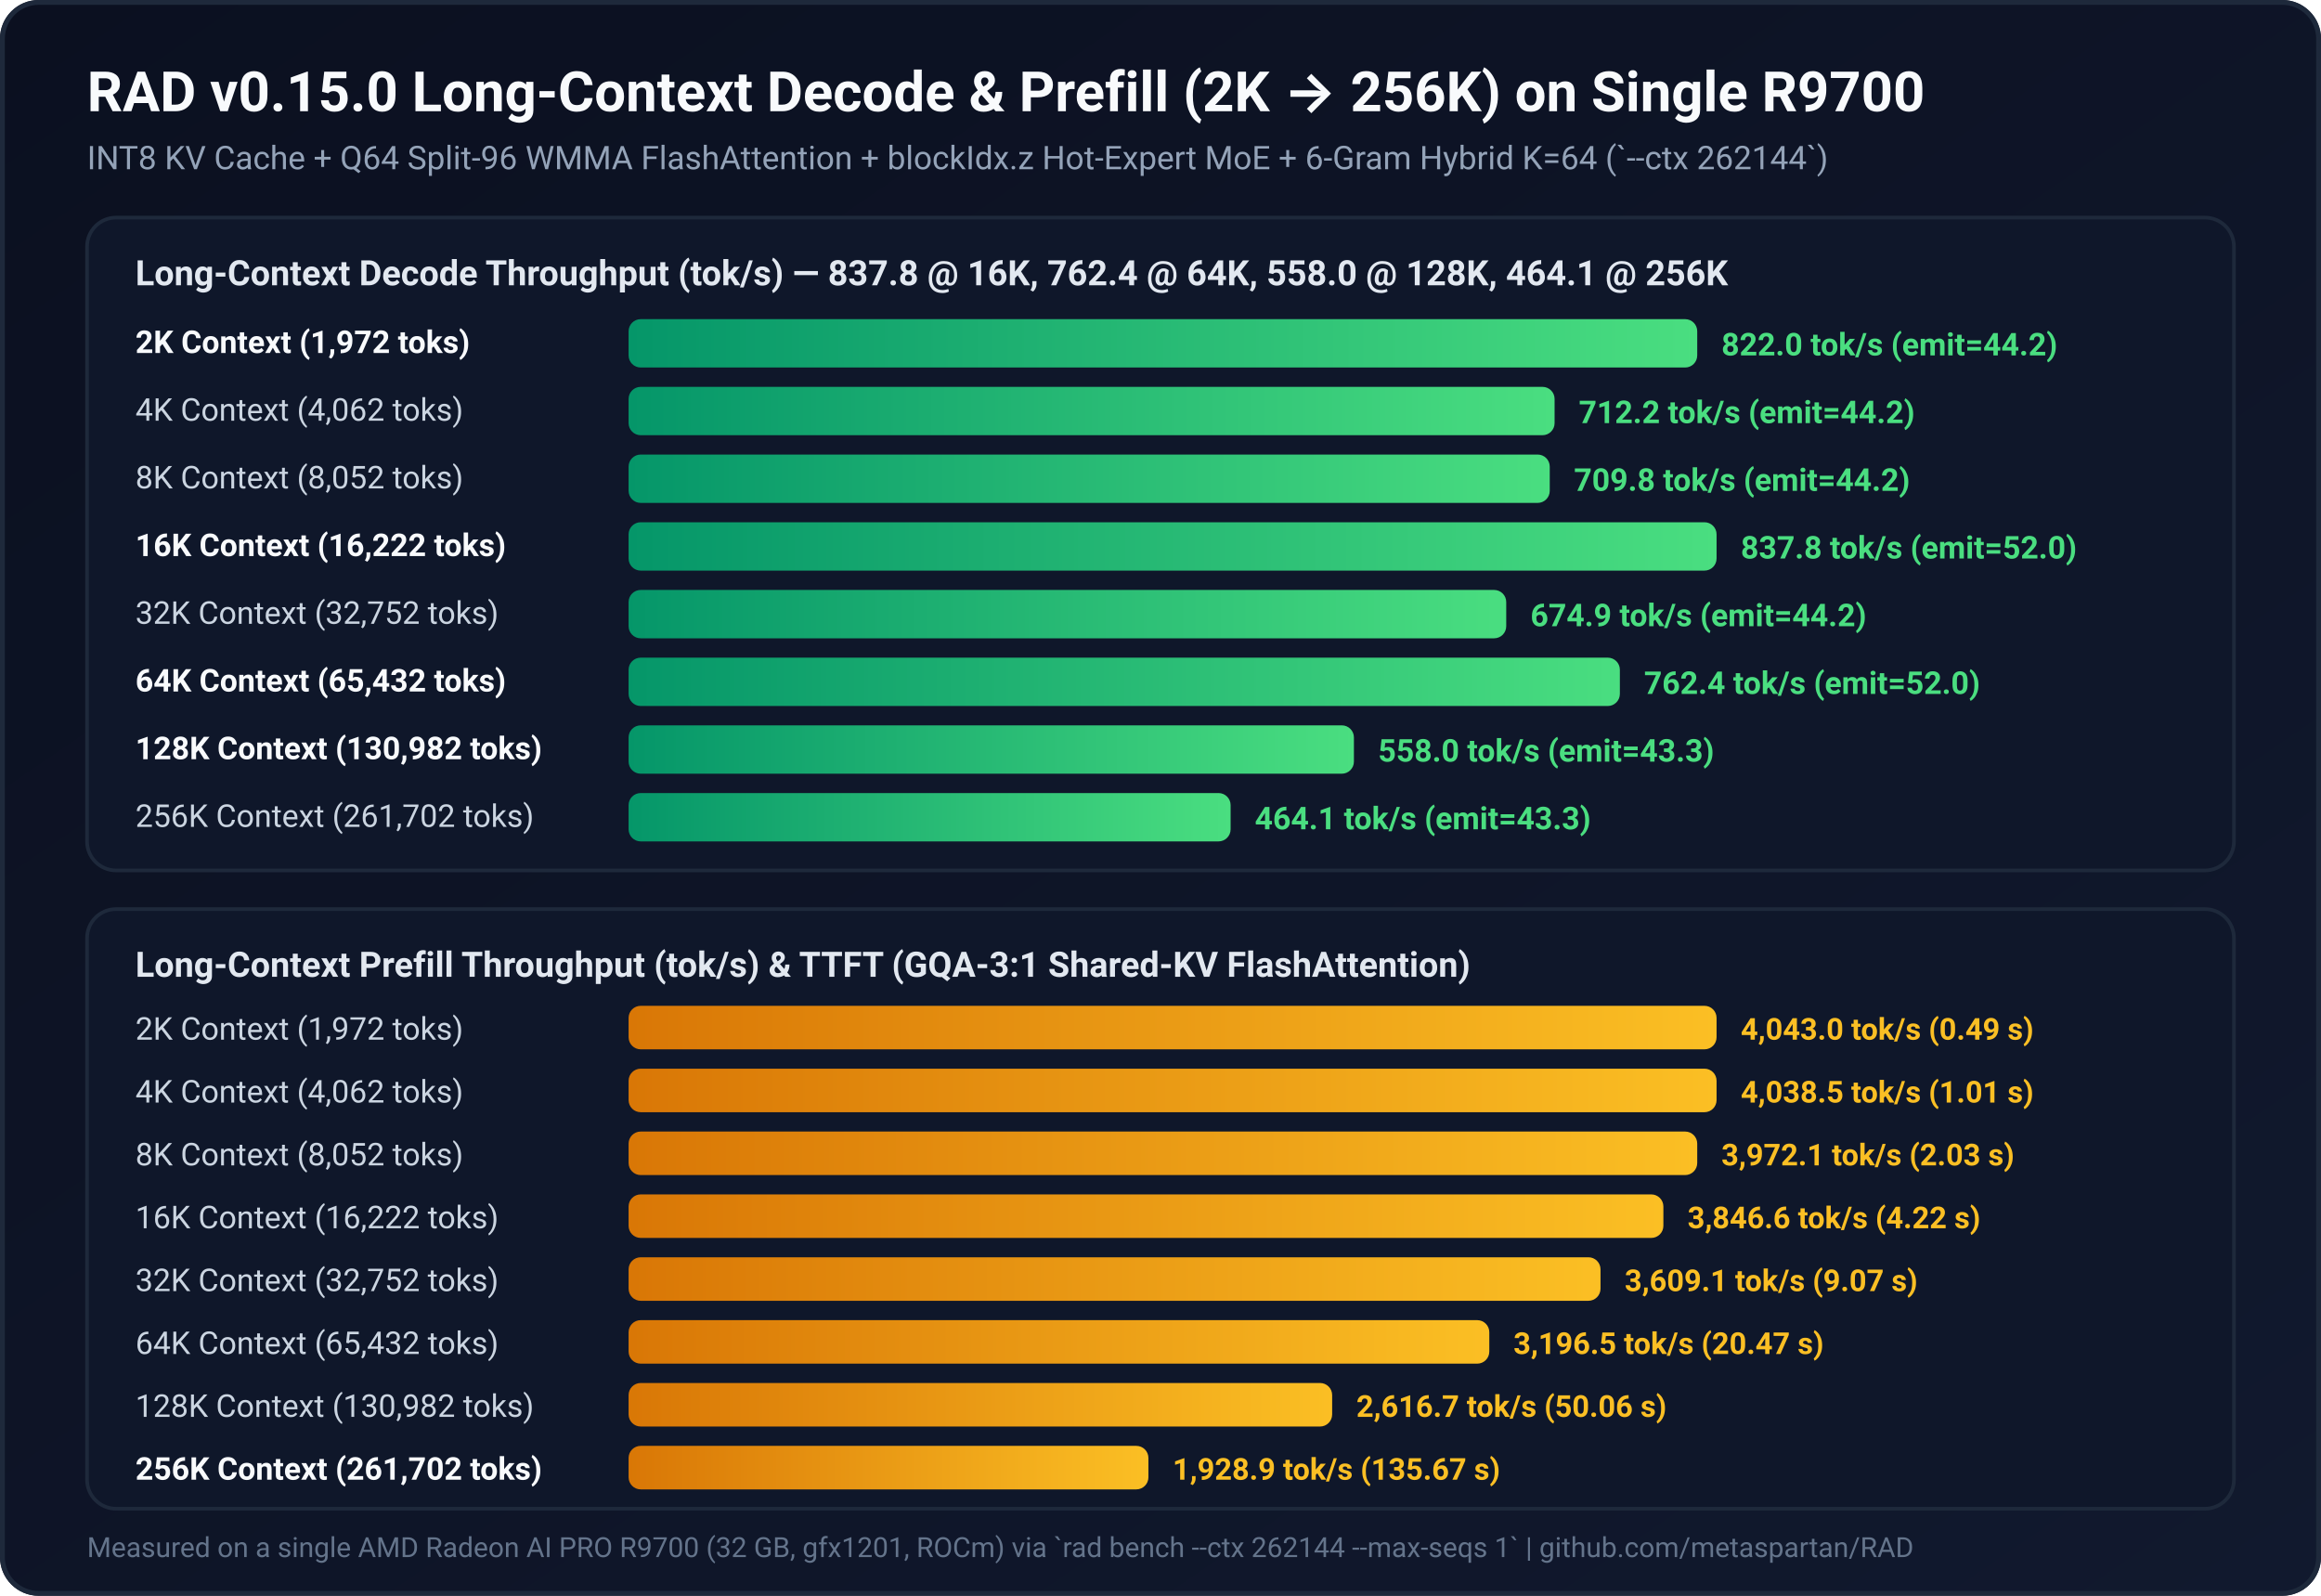
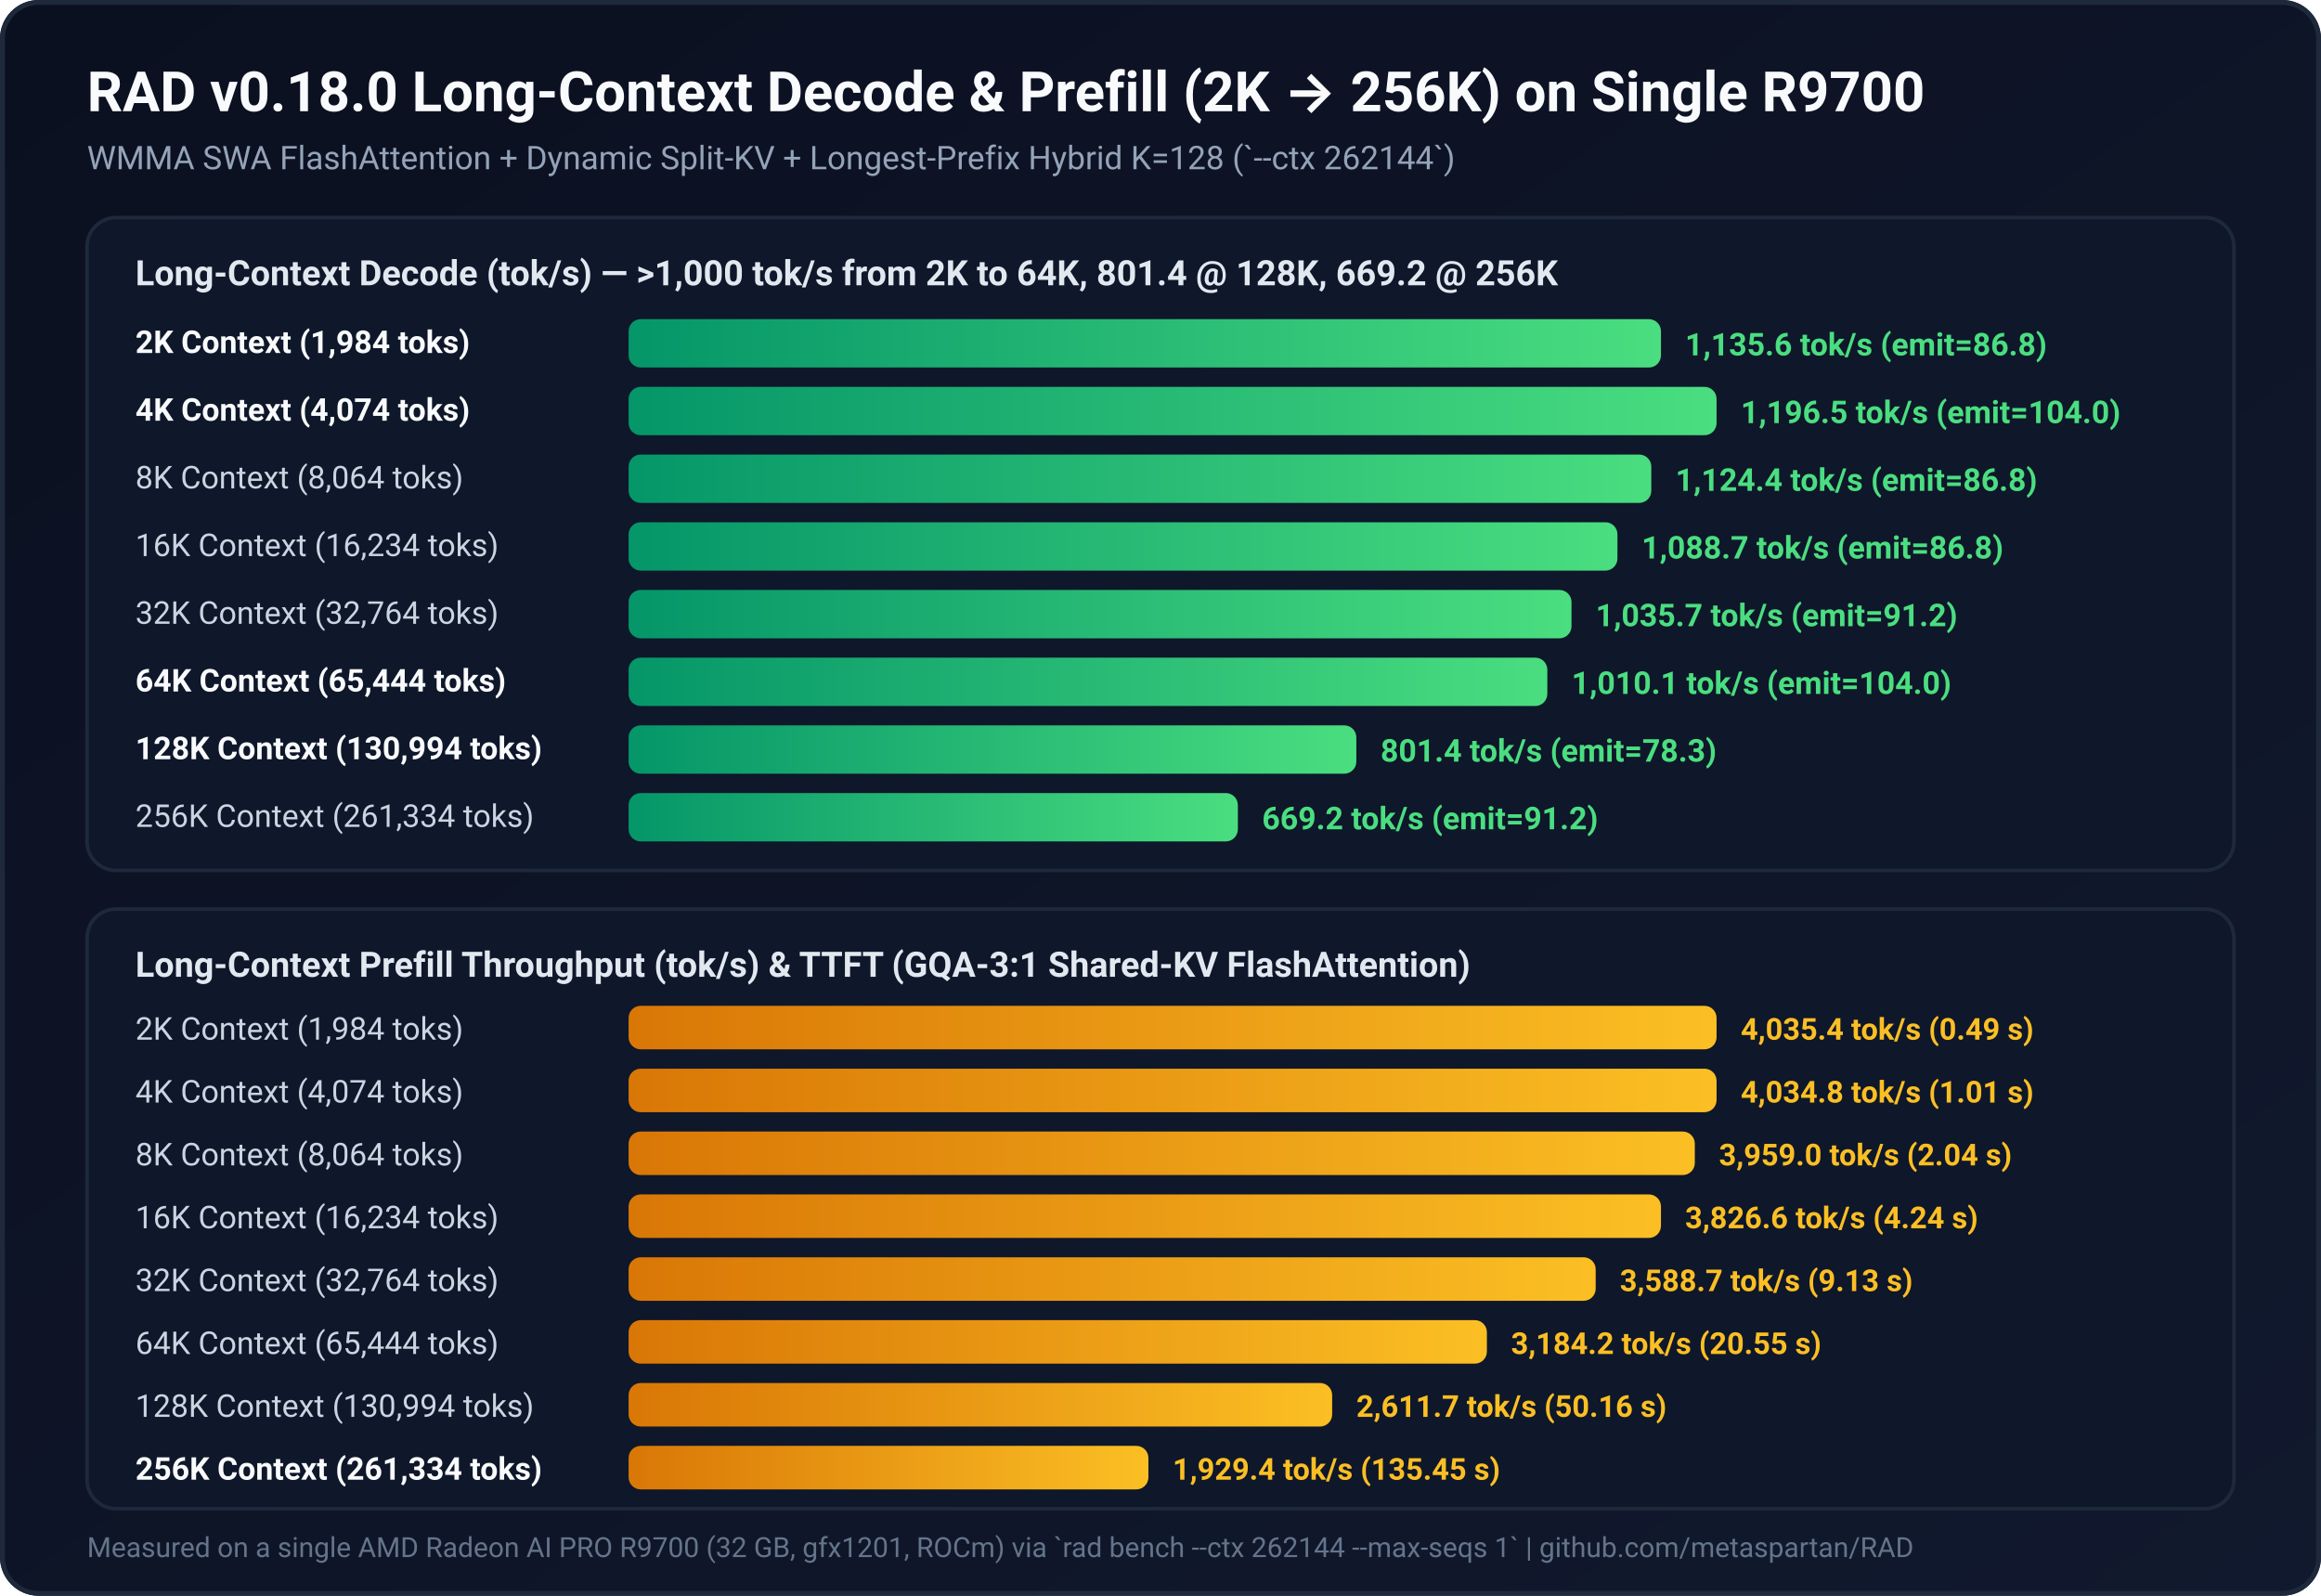
<svg xmlns="http://www.w3.org/2000/svg" viewBox="0 0 960 660" width="960" height="660">
  <defs>
    <linearGradient id="bg" x1="0" y1="0" x2="1" y2="1">
      <stop offset="0%" stop-color="#0b1020" />
      <stop offset="100%" stop-color="#11192e" />
    </linearGradient>
    <linearGradient id="decGrad" x1="0" y1="0" x2="1" y2="0">
      <stop offset="0%" stop-color="#059669" />
      <stop offset="100%" stop-color="#4ade80" />
    </linearGradient>
    <linearGradient id="ppGrad" x1="0" y1="0" x2="1" y2="0">
      <stop offset="0%" stop-color="#d97706" />
      <stop offset="100%" stop-color="#fbbf24" />
    </linearGradient>
  </defs>
  <rect width="960" height="660" rx="16" fill="url(#bg)" />
  <rect x="1" y="1" width="958" height="658" rx="15" fill="none" stroke="#1e293b" stroke-width="2" />
-   <text x="36" y="46" font-family="system-ui, -apple-system, Segoe UI, Roboto, sans-serif" font-size="23" font-weight="700" fill="#f8fafc">RAD v0.15.0 Long-Context Decode &amp; Prefill (2K → 256K) on Single R9700</text>
-   <text x="36" y="70" font-family="system-ui, -apple-system, Segoe UI, Roboto, sans-serif" font-size="13.5" fill="#94a3b8">INT8 KV Cache + Q64 Split-96 WMMA FlashAttention + blockIdx.z Hot-Expert MoE + 6-Gram Hybrid K=64 (`--ctx 262144`)</text>
+   <text x="36" y="46" font-family="system-ui, -apple-system, Segoe UI, Roboto, sans-serif" font-size="23" font-weight="700" fill="#f8fafc">RAD v0.18.0 Long-Context Decode &amp; Prefill (2K → 256K) on Single R9700</text>
+   <text x="36" y="70" font-family="system-ui, -apple-system, Segoe UI, Roboto, sans-serif" font-size="13.5" fill="#94a3b8">WMMA SWA FlashAttention + Dynamic Split-KV + Longest-Prefix Hybrid K=128 (`--ctx 262144`)</text>
  <rect x="36" y="90" width="888" height="270" rx="12" fill="#0f172a" stroke="#1e293b" stroke-width="1.5" />
-   <text x="56" y="118" font-family="system-ui, -apple-system, Segoe UI, Roboto, sans-serif" font-size="14.5" font-weight="700" fill="#e2e8f0">Long-Context Decode Throughput (tok/s) — 837.8 @ 16K, 762.4 @ 64K, 558.0 @ 128K, 464.1 @ 256K</text>
-   <text x="56" y="146" font-family="system-ui, -apple-system, Segoe UI, Roboto, sans-serif" font-size="13" font-weight="700" fill="#f8fafc">2K Context (1,972 toks)</text>
-   <rect x="260" y="132" width="442" height="20" rx="5" fill="url(#decGrad)" />
-   <text x="712" y="147" font-family="system-ui, -apple-system, Segoe UI, Roboto, sans-serif" font-size="13" font-weight="700" fill="#4ade80">822.0 tok/s (emit=44.2)</text>
-   <text x="56" y="174" font-family="system-ui, -apple-system, Segoe UI, Roboto, sans-serif" font-size="13" fill="#cbd5e1">4K Context (4,062 toks)</text>
-   <rect x="260" y="160" width="383" height="20" rx="5" fill="url(#decGrad)" />
-   <text x="653" y="175" font-family="system-ui, -apple-system, Segoe UI, Roboto, sans-serif" font-size="13" font-weight="700" fill="#4ade80">712.2 tok/s (emit=44.2)</text>
-   <text x="56" y="202" font-family="system-ui, -apple-system, Segoe UI, Roboto, sans-serif" font-size="13" fill="#cbd5e1">8K Context (8,052 toks)</text>
-   <rect x="260" y="188" width="381" height="20" rx="5" fill="url(#decGrad)" />
-   <text x="651" y="203" font-family="system-ui, -apple-system, Segoe UI, Roboto, sans-serif" font-size="13" font-weight="700" fill="#4ade80">709.8 tok/s (emit=44.2)</text>
-   <text x="56" y="230" font-family="system-ui, -apple-system, Segoe UI, Roboto, sans-serif" font-size="13" font-weight="700" fill="#f8fafc">16K Context (16,222 toks)</text>
-   <rect x="260" y="216" width="450" height="20" rx="5" fill="url(#decGrad)" />
-   <text x="720" y="231" font-family="system-ui, -apple-system, Segoe UI, Roboto, sans-serif" font-size="13" font-weight="700" fill="#4ade80">837.8 tok/s (emit=52.0)</text>
-   <text x="56" y="258" font-family="system-ui, -apple-system, Segoe UI, Roboto, sans-serif" font-size="13" fill="#cbd5e1">32K Context (32,752 toks)</text>
-   <rect x="260" y="244" width="363" height="20" rx="5" fill="url(#decGrad)" />
-   <text x="633" y="259" font-family="system-ui, -apple-system, Segoe UI, Roboto, sans-serif" font-size="13" font-weight="700" fill="#4ade80">674.9 tok/s (emit=44.2)</text>
-   <text x="56" y="286" font-family="system-ui, -apple-system, Segoe UI, Roboto, sans-serif" font-size="13" font-weight="700" fill="#f8fafc">64K Context (65,432 toks)</text>
-   <rect x="260" y="272" width="410" height="20" rx="5" fill="url(#decGrad)" />
-   <text x="680" y="287" font-family="system-ui, -apple-system, Segoe UI, Roboto, sans-serif" font-size="13" font-weight="700" fill="#4ade80">762.4 tok/s (emit=52.0)</text>
-   <text x="56" y="314" font-family="system-ui, -apple-system, Segoe UI, Roboto, sans-serif" font-size="13" font-weight="700" fill="#f8fafc">128K Context (130,982 toks)</text>
-   <rect x="260" y="300" width="300" height="20" rx="5" fill="url(#decGrad)" />
-   <text x="570" y="315" font-family="system-ui, -apple-system, Segoe UI, Roboto, sans-serif" font-size="13" font-weight="700" fill="#4ade80">558.0 tok/s (emit=43.3)</text>
-   <text x="56" y="342" font-family="system-ui, -apple-system, Segoe UI, Roboto, sans-serif" font-size="13" fill="#cbd5e1">256K Context (261,702 toks)</text>
-   <rect x="260" y="328" width="249" height="20" rx="5" fill="url(#decGrad)" />
-   <text x="519" y="343" font-family="system-ui, -apple-system, Segoe UI, Roboto, sans-serif" font-size="13" font-weight="700" fill="#4ade80">464.1 tok/s (emit=43.3)</text>
+   <text x="56" y="118" font-family="system-ui, -apple-system, Segoe UI, Roboto, sans-serif" font-size="14.5" font-weight="700" fill="#e2e8f0">Long-Context Decode (tok/s) — &gt;1,000 tok/s from 2K to 64K, 801.4 @ 128K, 669.2 @ 256K</text>
+   <text x="56" y="146" font-family="system-ui, -apple-system, Segoe UI, Roboto, sans-serif" font-size="13" font-weight="700" fill="#f8fafc">2K Context (1,984 toks)</text>
+   <rect x="260" y="132" width="427" height="20" rx="5" fill="url(#decGrad)" />
+   <text x="697" y="147" font-family="system-ui, -apple-system, Segoe UI, Roboto, sans-serif" font-size="13" font-weight="700" fill="#4ade80">1,135.6 tok/s (emit=86.8)</text>
+   <text x="56" y="174" font-family="system-ui, -apple-system, Segoe UI, Roboto, sans-serif" font-size="13" font-weight="700" fill="#f8fafc">4K Context (4,074 toks)</text>
+   <rect x="260" y="160" width="450" height="20" rx="5" fill="url(#decGrad)" />
+   <text x="720" y="175" font-family="system-ui, -apple-system, Segoe UI, Roboto, sans-serif" font-size="13" font-weight="700" fill="#4ade80">1,196.5 tok/s (emit=104.0)</text>
+   <text x="56" y="202" font-family="system-ui, -apple-system, Segoe UI, Roboto, sans-serif" font-size="13" fill="#cbd5e1">8K Context (8,064 toks)</text>
+   <rect x="260" y="188" width="423" height="20" rx="5" fill="url(#decGrad)" />
+   <text x="693" y="203" font-family="system-ui, -apple-system, Segoe UI, Roboto, sans-serif" font-size="13" font-weight="700" fill="#4ade80">1,124.4 tok/s (emit=86.8)</text>
+   <text x="56" y="230" font-family="system-ui, -apple-system, Segoe UI, Roboto, sans-serif" font-size="13" fill="#cbd5e1">16K Context (16,234 toks)</text>
+   <rect x="260" y="216" width="409" height="20" rx="5" fill="url(#decGrad)" />
+   <text x="679" y="231" font-family="system-ui, -apple-system, Segoe UI, Roboto, sans-serif" font-size="13" font-weight="700" fill="#4ade80">1,088.7 tok/s (emit=86.8)</text>
+   <text x="56" y="258" font-family="system-ui, -apple-system, Segoe UI, Roboto, sans-serif" font-size="13" fill="#cbd5e1">32K Context (32,764 toks)</text>
+   <rect x="260" y="244" width="390" height="20" rx="5" fill="url(#decGrad)" />
+   <text x="660" y="259" font-family="system-ui, -apple-system, Segoe UI, Roboto, sans-serif" font-size="13" font-weight="700" fill="#4ade80">1,035.7 tok/s (emit=91.2)</text>
+   <text x="56" y="286" font-family="system-ui, -apple-system, Segoe UI, Roboto, sans-serif" font-size="13" font-weight="700" fill="#f8fafc">64K Context (65,444 toks)</text>
+   <rect x="260" y="272" width="380" height="20" rx="5" fill="url(#decGrad)" />
+   <text x="650" y="287" font-family="system-ui, -apple-system, Segoe UI, Roboto, sans-serif" font-size="13" font-weight="700" fill="#4ade80">1,010.1 tok/s (emit=104.0)</text>
+   <text x="56" y="314" font-family="system-ui, -apple-system, Segoe UI, Roboto, sans-serif" font-size="13" font-weight="700" fill="#f8fafc">128K Context (130,994 toks)</text>
+   <rect x="260" y="300" width="301" height="20" rx="5" fill="url(#decGrad)" />
+   <text x="571" y="315" font-family="system-ui, -apple-system, Segoe UI, Roboto, sans-serif" font-size="13" font-weight="700" fill="#4ade80">801.4 tok/s (emit=78.3)</text>
+   <text x="56" y="342" font-family="system-ui, -apple-system, Segoe UI, Roboto, sans-serif" font-size="13" fill="#cbd5e1">256K Context (261,334 toks)</text>
+   <rect x="260" y="328" width="252" height="20" rx="5" fill="url(#decGrad)" />
+   <text x="522" y="343" font-family="system-ui, -apple-system, Segoe UI, Roboto, sans-serif" font-size="13" font-weight="700" fill="#4ade80">669.2 tok/s (emit=91.2)</text>
  <rect x="36" y="376" width="888" height="248" rx="12" fill="#0f172a" stroke="#1e293b" stroke-width="1.5" />
  <text x="56" y="404" font-family="system-ui, -apple-system, Segoe UI, Roboto, sans-serif" font-size="14.5" font-weight="700" fill="#e2e8f0">Long-Context Prefill Throughput (tok/s) &amp; TTFT (GQA-3:1 Shared-KV FlashAttention)</text>
-   <text x="56" y="430" font-family="system-ui, -apple-system, Segoe UI, Roboto, sans-serif" font-size="13" fill="#cbd5e1">2K Context (1,972 toks)</text>
+   <text x="56" y="430" font-family="system-ui, -apple-system, Segoe UI, Roboto, sans-serif" font-size="13" fill="#cbd5e1">2K Context (1,984 toks)</text>
  <rect x="260" y="416" width="450" height="18" rx="5" fill="url(#ppGrad)" />
-   <text x="720" y="430" font-family="system-ui, -apple-system, Segoe UI, Roboto, sans-serif" font-size="12.5" font-weight="700" fill="#fbbf24">4,043.0 tok/s (0.49 s)</text>
-   <text x="56" y="456" font-family="system-ui, -apple-system, Segoe UI, Roboto, sans-serif" font-size="13" fill="#cbd5e1">4K Context (4,062 toks)</text>
+   <text x="720" y="430" font-family="system-ui, -apple-system, Segoe UI, Roboto, sans-serif" font-size="12.5" font-weight="700" fill="#fbbf24">4,035.4 tok/s (0.49 s)</text>
+   <text x="56" y="456" font-family="system-ui, -apple-system, Segoe UI, Roboto, sans-serif" font-size="13" fill="#cbd5e1">4K Context (4,074 toks)</text>
  <rect x="260" y="442" width="450" height="18" rx="5" fill="url(#ppGrad)" />
-   <text x="720" y="456" font-family="system-ui, -apple-system, Segoe UI, Roboto, sans-serif" font-size="12.5" font-weight="700" fill="#fbbf24">4,038.5 tok/s (1.01 s)</text>
-   <text x="56" y="482" font-family="system-ui, -apple-system, Segoe UI, Roboto, sans-serif" font-size="13" fill="#cbd5e1">8K Context (8,052 toks)</text>
-   <rect x="260" y="468" width="442" height="18" rx="5" fill="url(#ppGrad)" />
-   <text x="712" y="482" font-family="system-ui, -apple-system, Segoe UI, Roboto, sans-serif" font-size="12.5" font-weight="700" fill="#fbbf24">3,972.1 tok/s (2.03 s)</text>
-   <text x="56" y="508" font-family="system-ui, -apple-system, Segoe UI, Roboto, sans-serif" font-size="13" fill="#cbd5e1">16K Context (16,222 toks)</text>
-   <rect x="260" y="494" width="428" height="18" rx="5" fill="url(#ppGrad)" />
-   <text x="698" y="508" font-family="system-ui, -apple-system, Segoe UI, Roboto, sans-serif" font-size="12.5" font-weight="700" fill="#fbbf24">3,846.6 tok/s (4.22 s)</text>
-   <text x="56" y="534" font-family="system-ui, -apple-system, Segoe UI, Roboto, sans-serif" font-size="13" fill="#cbd5e1">32K Context (32,752 toks)</text>
-   <rect x="260" y="520" width="402" height="18" rx="5" fill="url(#ppGrad)" />
-   <text x="672" y="534" font-family="system-ui, -apple-system, Segoe UI, Roboto, sans-serif" font-size="12.5" font-weight="700" fill="#fbbf24">3,609.1 tok/s (9.07 s)</text>
-   <text x="56" y="560" font-family="system-ui, -apple-system, Segoe UI, Roboto, sans-serif" font-size="13" fill="#cbd5e1">64K Context (65,432 toks)</text>
-   <rect x="260" y="546" width="356" height="18" rx="5" fill="url(#ppGrad)" />
-   <text x="626" y="560" font-family="system-ui, -apple-system, Segoe UI, Roboto, sans-serif" font-size="12.5" font-weight="700" fill="#fbbf24">3,196.5 tok/s (20.47 s)</text>
-   <text x="56" y="586" font-family="system-ui, -apple-system, Segoe UI, Roboto, sans-serif" font-size="13" fill="#cbd5e1">128K Context (130,982 toks)</text>
+   <text x="720" y="456" font-family="system-ui, -apple-system, Segoe UI, Roboto, sans-serif" font-size="12.5" font-weight="700" fill="#fbbf24">4,034.8 tok/s (1.01 s)</text>
+   <text x="56" y="482" font-family="system-ui, -apple-system, Segoe UI, Roboto, sans-serif" font-size="13" fill="#cbd5e1">8K Context (8,064 toks)</text>
+   <rect x="260" y="468" width="441" height="18" rx="5" fill="url(#ppGrad)" />
+   <text x="711" y="482" font-family="system-ui, -apple-system, Segoe UI, Roboto, sans-serif" font-size="12.5" font-weight="700" fill="#fbbf24">3,959.0 tok/s (2.04 s)</text>
+   <text x="56" y="508" font-family="system-ui, -apple-system, Segoe UI, Roboto, sans-serif" font-size="13" fill="#cbd5e1">16K Context (16,234 toks)</text>
+   <rect x="260" y="494" width="427" height="18" rx="5" fill="url(#ppGrad)" />
+   <text x="697" y="508" font-family="system-ui, -apple-system, Segoe UI, Roboto, sans-serif" font-size="12.5" font-weight="700" fill="#fbbf24">3,826.6 tok/s (4.24 s)</text>
+   <text x="56" y="534" font-family="system-ui, -apple-system, Segoe UI, Roboto, sans-serif" font-size="13" fill="#cbd5e1">32K Context (32,764 toks)</text>
+   <rect x="260" y="520" width="400" height="18" rx="5" fill="url(#ppGrad)" />
+   <text x="670" y="534" font-family="system-ui, -apple-system, Segoe UI, Roboto, sans-serif" font-size="12.5" font-weight="700" fill="#fbbf24">3,588.7 tok/s (9.13 s)</text>
+   <text x="56" y="560" font-family="system-ui, -apple-system, Segoe UI, Roboto, sans-serif" font-size="13" fill="#cbd5e1">64K Context (65,444 toks)</text>
+   <rect x="260" y="546" width="355" height="18" rx="5" fill="url(#ppGrad)" />
+   <text x="625" y="560" font-family="system-ui, -apple-system, Segoe UI, Roboto, sans-serif" font-size="12.5" font-weight="700" fill="#fbbf24">3,184.2 tok/s (20.55 s)</text>
+   <text x="56" y="586" font-family="system-ui, -apple-system, Segoe UI, Roboto, sans-serif" font-size="13" fill="#cbd5e1">128K Context (130,994 toks)</text>
  <rect x="260" y="572" width="291" height="18" rx="5" fill="url(#ppGrad)" />
-   <text x="561" y="586" font-family="system-ui, -apple-system, Segoe UI, Roboto, sans-serif" font-size="12.5" font-weight="700" fill="#fbbf24">2,616.7 tok/s (50.06 s)</text>
-   <text x="56" y="612" font-family="system-ui, -apple-system, Segoe UI, Roboto, sans-serif" font-size="13" font-weight="700" fill="#f8fafc">256K Context (261,702 toks)</text>
+   <text x="561" y="586" font-family="system-ui, -apple-system, Segoe UI, Roboto, sans-serif" font-size="12.5" font-weight="700" fill="#fbbf24">2,611.7 tok/s (50.16 s)</text>
+   <text x="56" y="612" font-family="system-ui, -apple-system, Segoe UI, Roboto, sans-serif" font-size="13" font-weight="700" fill="#f8fafc">256K Context (261,334 toks)</text>
  <rect x="260" y="598" width="215" height="18" rx="5" fill="url(#ppGrad)" />
-   <text x="485" y="612" font-family="system-ui, -apple-system, Segoe UI, Roboto, sans-serif" font-size="12.5" font-weight="700" fill="#fbbf24">1,928.9 tok/s (135.67 s)</text>
+   <text x="485" y="612" font-family="system-ui, -apple-system, Segoe UI, Roboto, sans-serif" font-size="12.5" font-weight="700" fill="#fbbf24">1,929.4 tok/s (135.45 s)</text>
  <text x="36" y="644" font-family="system-ui, -apple-system, Segoe UI, Roboto, sans-serif" font-size="11.5" fill="#64748b">Measured on a single AMD Radeon AI PRO R9700 (32 GB, gfx1201, ROCm) via `rad bench --ctx 262144 --max-seqs 1` | github.com/metaspartan/RAD</text>
</svg>
